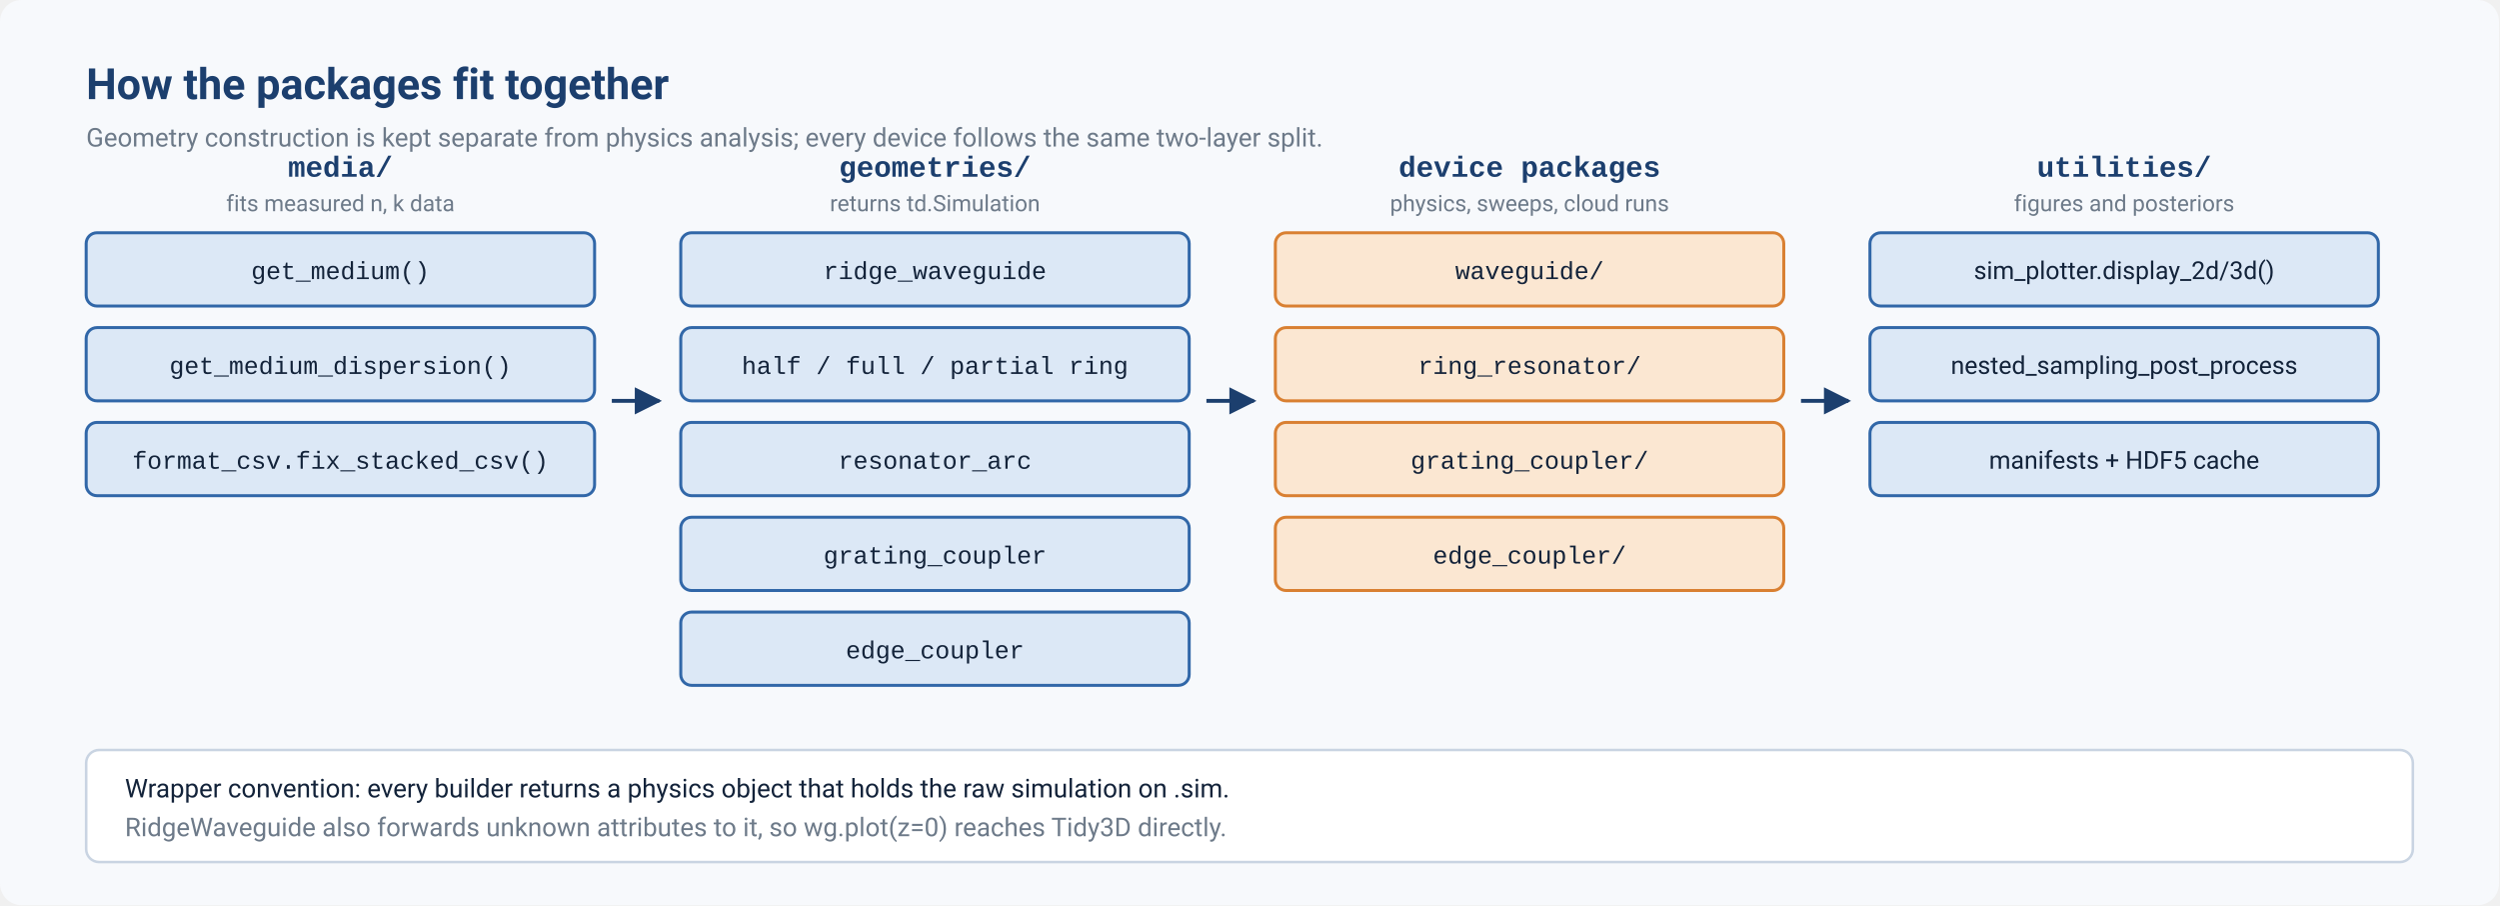
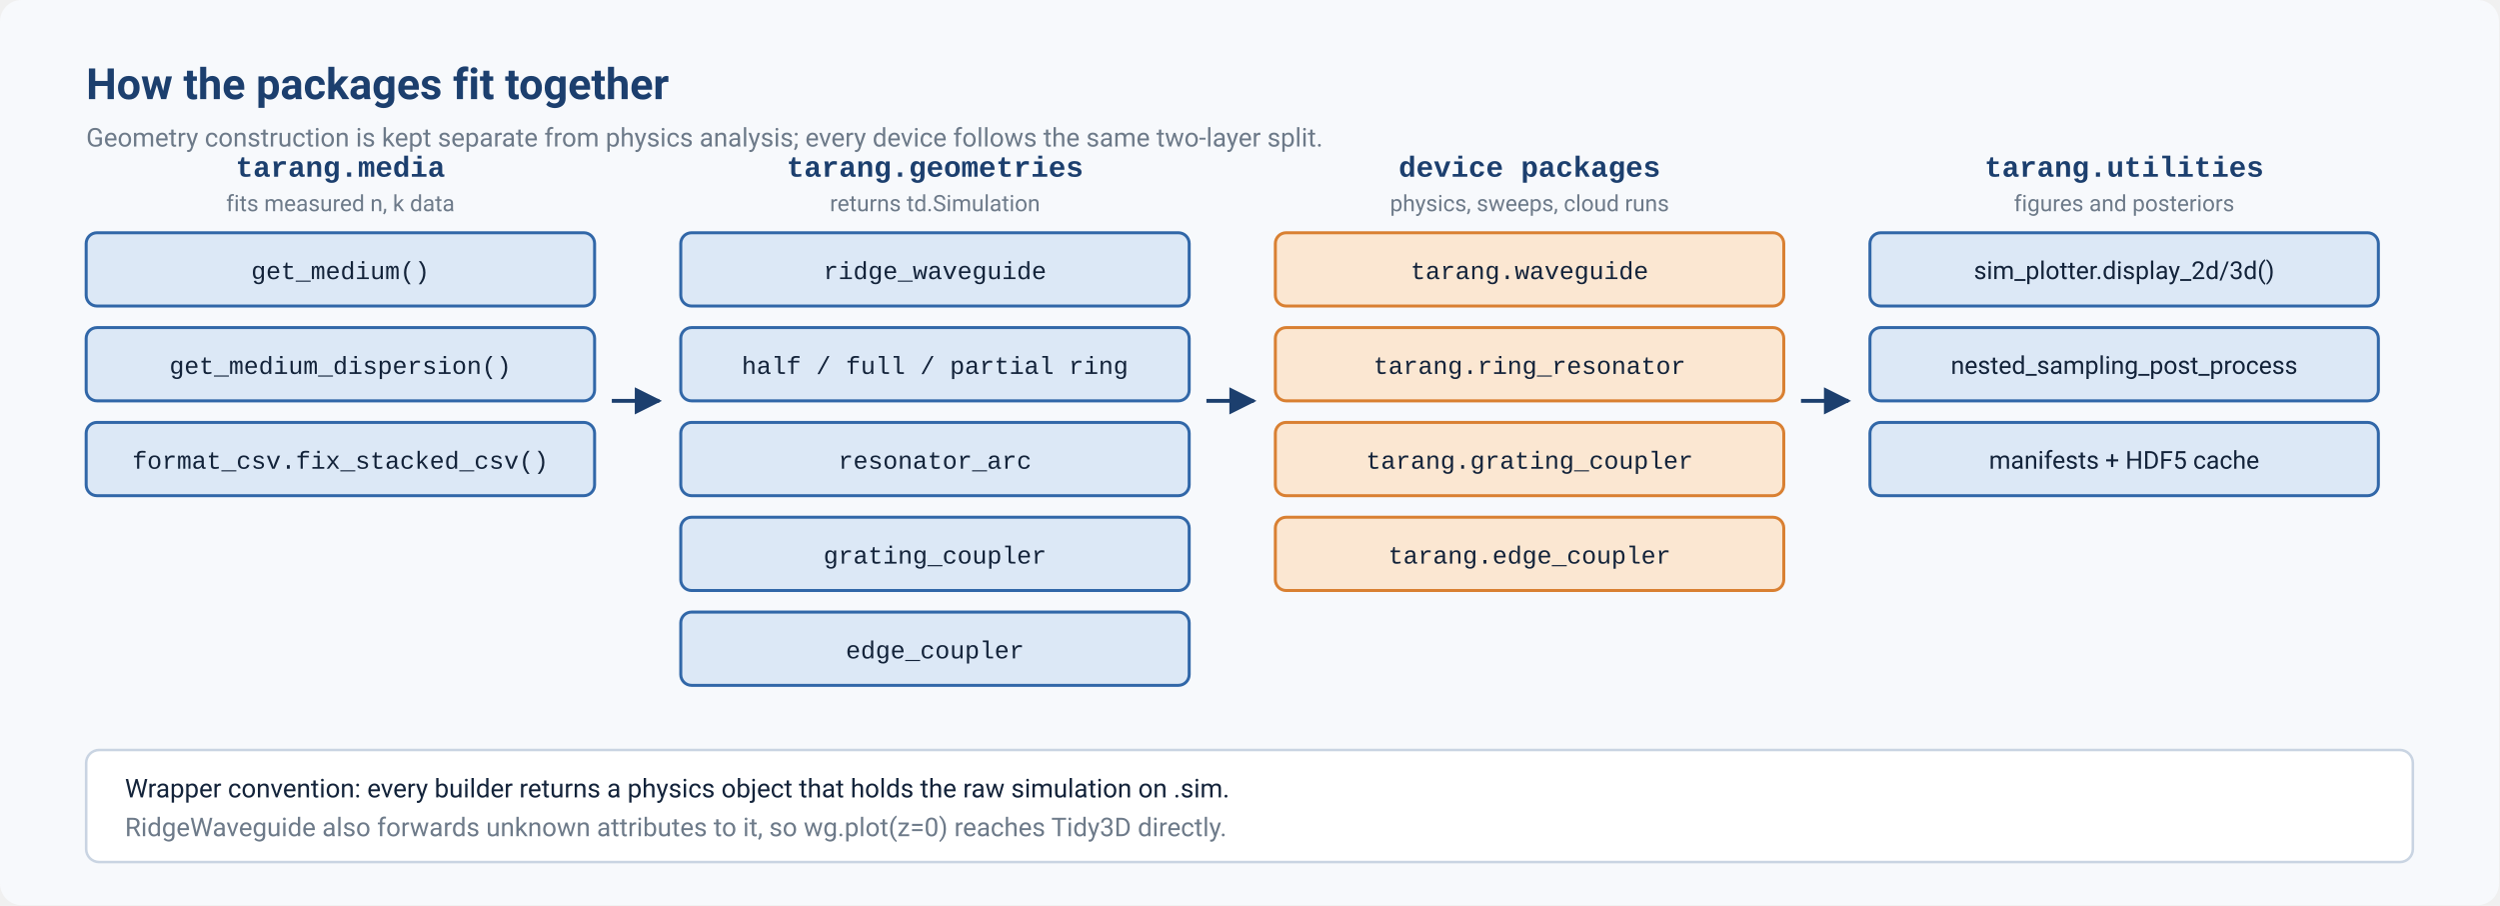
<svg xmlns="http://www.w3.org/2000/svg" viewBox="0 0 1160 420" width="1160" height="420" role="img">
  <rect width="1160" height="420" rx="10" fill="#f7f9fc" />
  <defs>
    <marker id="a" viewBox="0 0 10 10" refX="9" refY="5" markerWidth="7" markerHeight="7" orient="auto-start-reverse">
      <path d="M0 0 L10 5 L0 10 z" fill="#1c3f6e" />
    </marker>
    <marker id="ag" viewBox="0 0 10 10" refX="9" refY="5" markerWidth="7" markerHeight="7" orient="auto-start-reverse">
      <path d="M0 0 L10 5 L0 10 z" fill="#6d7a89" />
    </marker>
    <marker id="ao" viewBox="0 0 10 10" refX="9" refY="5" markerWidth="7" markerHeight="7" orient="auto-start-reverse">
      <path d="M0 0 L10 5 L0 10 z" fill="#d98032" />
    </marker>
  </defs>
  <text x="40" y="46" font-family="'Segoe UI',Roboto,Helvetica,Arial,sans-serif" font-size="20" font-weight="700" font-style="normal" fill="#1c3f6e" text-anchor="start">How the packages fit together</text>
  <text x="40" y="68" font-family="'Segoe UI',Roboto,Helvetica,Arial,sans-serif" font-size="12" font-weight="400" font-style="normal" fill="#6d7a89" text-anchor="start">Geometry construction is kept separate from physics analysis; every device follows the same two-layer split.</text>
-   <text x="158.0" y="82" font-family="'SFMono-Regular',Consolas,'Liberation Mono',monospace" font-size="13.5" font-weight="700" font-style="normal" fill="#1c3f6e" text-anchor="middle">media/</text>
+   <text x="158.0" y="82" font-family="'SFMono-Regular',Consolas,'Liberation Mono',monospace" font-size="13.5" font-weight="700" font-style="normal" fill="#1c3f6e" text-anchor="middle">tarang.media</text>
  <text x="158.0" y="98" font-family="'Segoe UI',Roboto,Helvetica,Arial,sans-serif" font-size="10.5" font-weight="400" font-style="normal" fill="#6d7a89" text-anchor="middle">fits measured n, k data</text>
-   <text x="434.0" y="82" font-family="'SFMono-Regular',Consolas,'Liberation Mono',monospace" font-size="13.5" font-weight="700" font-style="normal" fill="#1c3f6e" text-anchor="middle">geometries/</text>
+   <text x="434.0" y="82" font-family="'SFMono-Regular',Consolas,'Liberation Mono',monospace" font-size="13.5" font-weight="700" font-style="normal" fill="#1c3f6e" text-anchor="middle">tarang.geometries</text>
  <text x="434.0" y="98" font-family="'Segoe UI',Roboto,Helvetica,Arial,sans-serif" font-size="10.5" font-weight="400" font-style="normal" fill="#6d7a89" text-anchor="middle">returns td.Simulation</text>
  <text x="710.0" y="82" font-family="'SFMono-Regular',Consolas,'Liberation Mono',monospace" font-size="13.5" font-weight="700" font-style="normal" fill="#1c3f6e" text-anchor="middle">device packages</text>
  <text x="710.0" y="98" font-family="'Segoe UI',Roboto,Helvetica,Arial,sans-serif" font-size="10.5" font-weight="400" font-style="normal" fill="#6d7a89" text-anchor="middle">physics, sweeps, cloud runs</text>
-   <text x="986.0" y="82" font-family="'SFMono-Regular',Consolas,'Liberation Mono',monospace" font-size="13.5" font-weight="700" font-style="normal" fill="#1c3f6e" text-anchor="middle">utilities/</text>
+   <text x="986.0" y="82" font-family="'SFMono-Regular',Consolas,'Liberation Mono',monospace" font-size="13.5" font-weight="700" font-style="normal" fill="#1c3f6e" text-anchor="middle">tarang.utilities</text>
  <text x="986.0" y="98" font-family="'Segoe UI',Roboto,Helvetica,Arial,sans-serif" font-size="10.5" font-weight="400" font-style="normal" fill="#6d7a89" text-anchor="middle">figures and posteriors</text>
  <rect x="40" y="108" width="236" height="34" rx="5" fill="#dce8f6" stroke="#3167a8" stroke-width="1.4" />
  <text x="158.0" y="129.5" font-family="'SFMono-Regular',Consolas,'Liberation Mono',monospace" font-size="11.5" font-weight="400" font-style="normal" fill="#13233a" text-anchor="middle">get_medium()</text>
  <rect x="40" y="152" width="236" height="34" rx="5" fill="#dce8f6" stroke="#3167a8" stroke-width="1.4" />
  <text x="158.0" y="173.5" font-family="'SFMono-Regular',Consolas,'Liberation Mono',monospace" font-size="11.5" font-weight="400" font-style="normal" fill="#13233a" text-anchor="middle">get_medium_dispersion()</text>
  <rect x="40" y="196" width="236" height="34" rx="5" fill="#dce8f6" stroke="#3167a8" stroke-width="1.4" />
  <text x="158.0" y="217.5" font-family="'SFMono-Regular',Consolas,'Liberation Mono',monospace" font-size="11.5" font-weight="400" font-style="normal" fill="#13233a" text-anchor="middle">format_csv.fix_stacked_csv()</text>
  <rect x="316" y="108" width="236" height="34" rx="5" fill="#dce8f6" stroke="#3167a8" stroke-width="1.4" />
  <text x="434.0" y="129.5" font-family="'SFMono-Regular',Consolas,'Liberation Mono',monospace" font-size="11.5" font-weight="400" font-style="normal" fill="#13233a" text-anchor="middle">ridge_waveguide</text>
  <rect x="316" y="152" width="236" height="34" rx="5" fill="#dce8f6" stroke="#3167a8" stroke-width="1.4" />
  <text x="434.0" y="173.5" font-family="'SFMono-Regular',Consolas,'Liberation Mono',monospace" font-size="11.5" font-weight="400" font-style="normal" fill="#13233a" text-anchor="middle">half / full / partial ring</text>
  <rect x="316" y="196" width="236" height="34" rx="5" fill="#dce8f6" stroke="#3167a8" stroke-width="1.4" />
  <text x="434.0" y="217.5" font-family="'SFMono-Regular',Consolas,'Liberation Mono',monospace" font-size="11.5" font-weight="400" font-style="normal" fill="#13233a" text-anchor="middle">resonator_arc</text>
  <rect x="316" y="240" width="236" height="34" rx="5" fill="#dce8f6" stroke="#3167a8" stroke-width="1.4" />
  <text x="434.0" y="261.5" font-family="'SFMono-Regular',Consolas,'Liberation Mono',monospace" font-size="11.5" font-weight="400" font-style="normal" fill="#13233a" text-anchor="middle">grating_coupler</text>
  <rect x="316" y="284" width="236" height="34" rx="5" fill="#dce8f6" stroke="#3167a8" stroke-width="1.4" />
  <text x="434.0" y="305.5" font-family="'SFMono-Regular',Consolas,'Liberation Mono',monospace" font-size="11.5" font-weight="400" font-style="normal" fill="#13233a" text-anchor="middle">edge_coupler</text>
  <rect x="592" y="108" width="236" height="34" rx="5" fill="#fbe7d2" stroke="#d98032" stroke-width="1.4" />
-   <text x="710.0" y="129.5" font-family="'SFMono-Regular',Consolas,'Liberation Mono',monospace" font-size="11.5" font-weight="400" font-style="normal" fill="#13233a" text-anchor="middle">waveguide/</text>
+   <text x="710.0" y="129.5" font-family="'SFMono-Regular',Consolas,'Liberation Mono',monospace" font-size="11.5" font-weight="400" font-style="normal" fill="#13233a" text-anchor="middle">tarang.waveguide</text>
  <rect x="592" y="152" width="236" height="34" rx="5" fill="#fbe7d2" stroke="#d98032" stroke-width="1.4" />
-   <text x="710.0" y="173.5" font-family="'SFMono-Regular',Consolas,'Liberation Mono',monospace" font-size="11.5" font-weight="400" font-style="normal" fill="#13233a" text-anchor="middle">ring_resonator/</text>
+   <text x="710.0" y="173.5" font-family="'SFMono-Regular',Consolas,'Liberation Mono',monospace" font-size="11.5" font-weight="400" font-style="normal" fill="#13233a" text-anchor="middle">tarang.ring_resonator</text>
  <rect x="592" y="196" width="236" height="34" rx="5" fill="#fbe7d2" stroke="#d98032" stroke-width="1.4" />
-   <text x="710.0" y="217.5" font-family="'SFMono-Regular',Consolas,'Liberation Mono',monospace" font-size="11.5" font-weight="400" font-style="normal" fill="#13233a" text-anchor="middle">grating_coupler/</text>
+   <text x="710.0" y="217.5" font-family="'SFMono-Regular',Consolas,'Liberation Mono',monospace" font-size="11.5" font-weight="400" font-style="normal" fill="#13233a" text-anchor="middle">tarang.grating_coupler</text>
  <rect x="592" y="240" width="236" height="34" rx="5" fill="#fbe7d2" stroke="#d98032" stroke-width="1.4" />
-   <text x="710.0" y="261.5" font-family="'SFMono-Regular',Consolas,'Liberation Mono',monospace" font-size="11.5" font-weight="400" font-style="normal" fill="#13233a" text-anchor="middle">edge_coupler/</text>
+   <text x="710.0" y="261.5" font-family="'SFMono-Regular',Consolas,'Liberation Mono',monospace" font-size="11.5" font-weight="400" font-style="normal" fill="#13233a" text-anchor="middle">tarang.edge_coupler</text>
  <rect x="868" y="108" width="236" height="34" rx="5" fill="#dce8f6" stroke="#3167a8" stroke-width="1.4" />
  <text x="986.0" y="129.5" font-family="'Segoe UI',Roboto,Helvetica,Arial,sans-serif" font-size="11.5" font-weight="400" font-style="normal" fill="#13233a" text-anchor="middle">sim_plotter.display_2d/3d()</text>
  <rect x="868" y="152" width="236" height="34" rx="5" fill="#dce8f6" stroke="#3167a8" stroke-width="1.4" />
  <text x="986.0" y="173.5" font-family="'Segoe UI',Roboto,Helvetica,Arial,sans-serif" font-size="11.5" font-weight="400" font-style="normal" fill="#13233a" text-anchor="middle">nested_sampling_post_process</text>
  <rect x="868" y="196" width="236" height="34" rx="5" fill="#dce8f6" stroke="#3167a8" stroke-width="1.4" />
  <text x="986.0" y="217.5" font-family="'Segoe UI',Roboto,Helvetica,Arial,sans-serif" font-size="11.5" font-weight="400" font-style="normal" fill="#13233a" text-anchor="middle">manifests + HDF5 cache</text>
  <line x1="284" y1="186" x2="306" y2="186" stroke="#1c3f6e" stroke-width="1.8" marker-end="url(#a)" />
  <line x1="560" y1="186" x2="582" y2="186" stroke="#1c3f6e" stroke-width="1.8" marker-end="url(#a)" />
  <line x1="836" y1="186" x2="858" y2="186" stroke="#1c3f6e" stroke-width="1.8" marker-end="url(#a)" />
  <rect x="40" y="348" width="1080" height="52" rx="6" fill="#ffffff" stroke="#c9d4e2" stroke-width="1.2" />
  <text x="58" y="370" font-family="'Segoe UI',Roboto,Helvetica,Arial,sans-serif" font-size="12" font-weight="400" font-style="normal" fill="#13233a" text-anchor="start">Wrapper convention: every builder returns a physics object that holds the raw simulation on .sim.</text>
  <text x="58" y="388" font-family="'Segoe UI',Roboto,Helvetica,Arial,sans-serif" font-size="12" font-weight="400" font-style="normal" fill="#6d7a89" text-anchor="start">RidgeWaveguide also forwards unknown attributes to it, so wg.plot(z=0) reaches Tidy3D directly.</text>
</svg>
